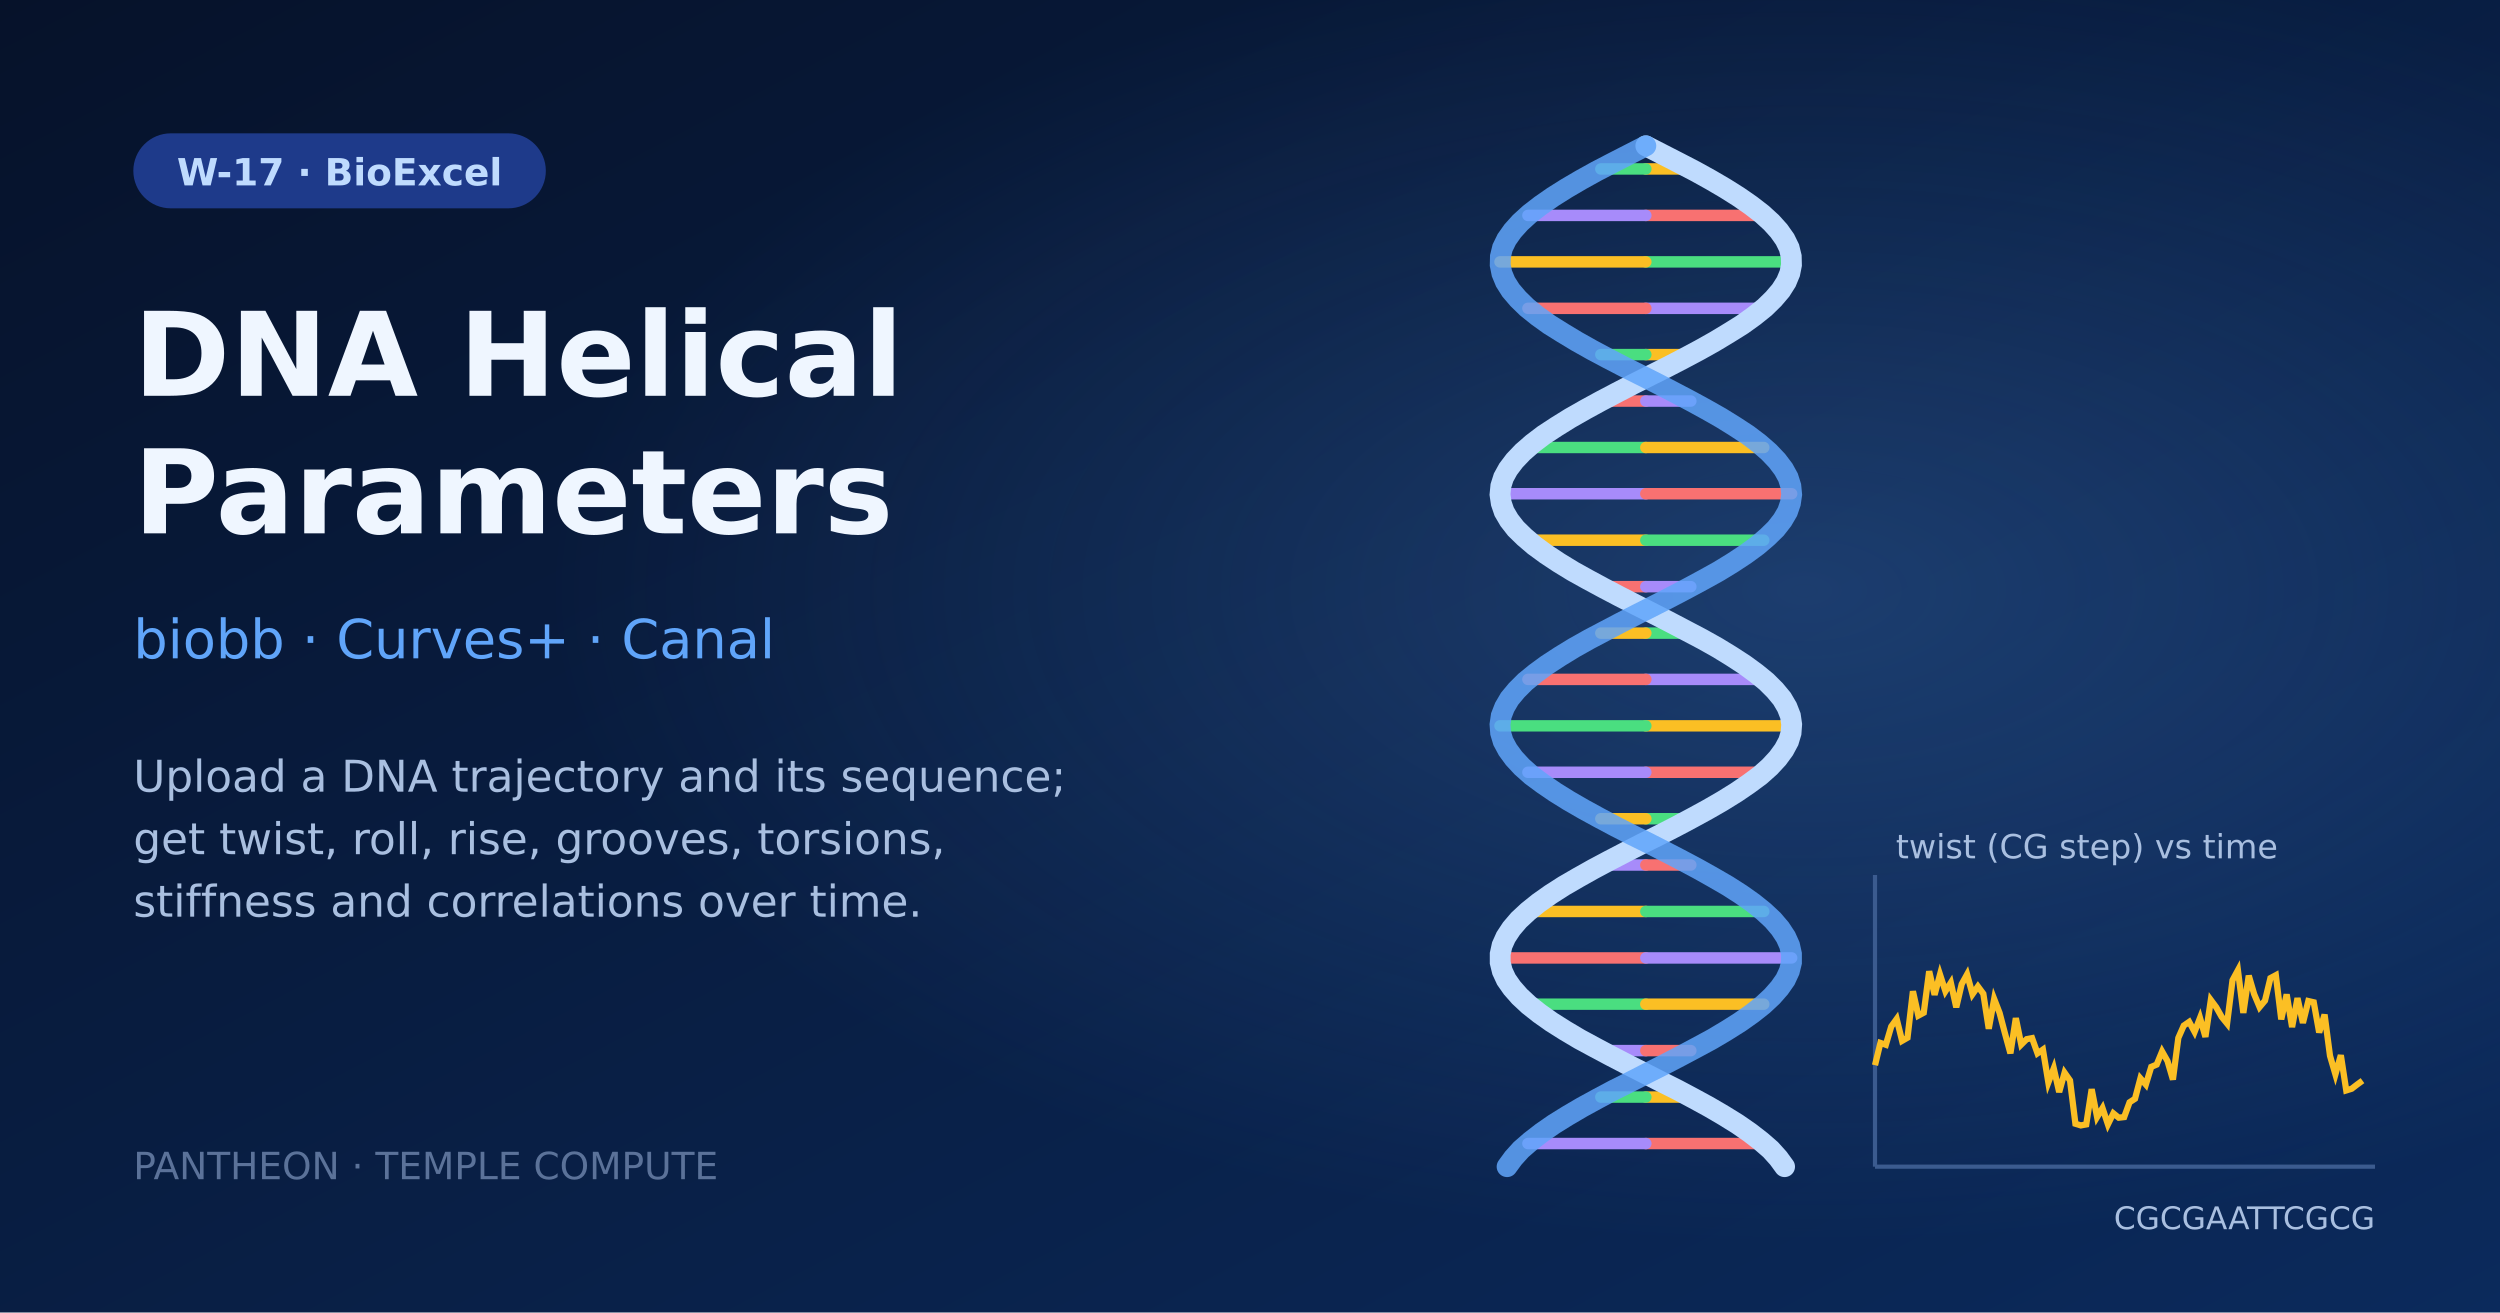
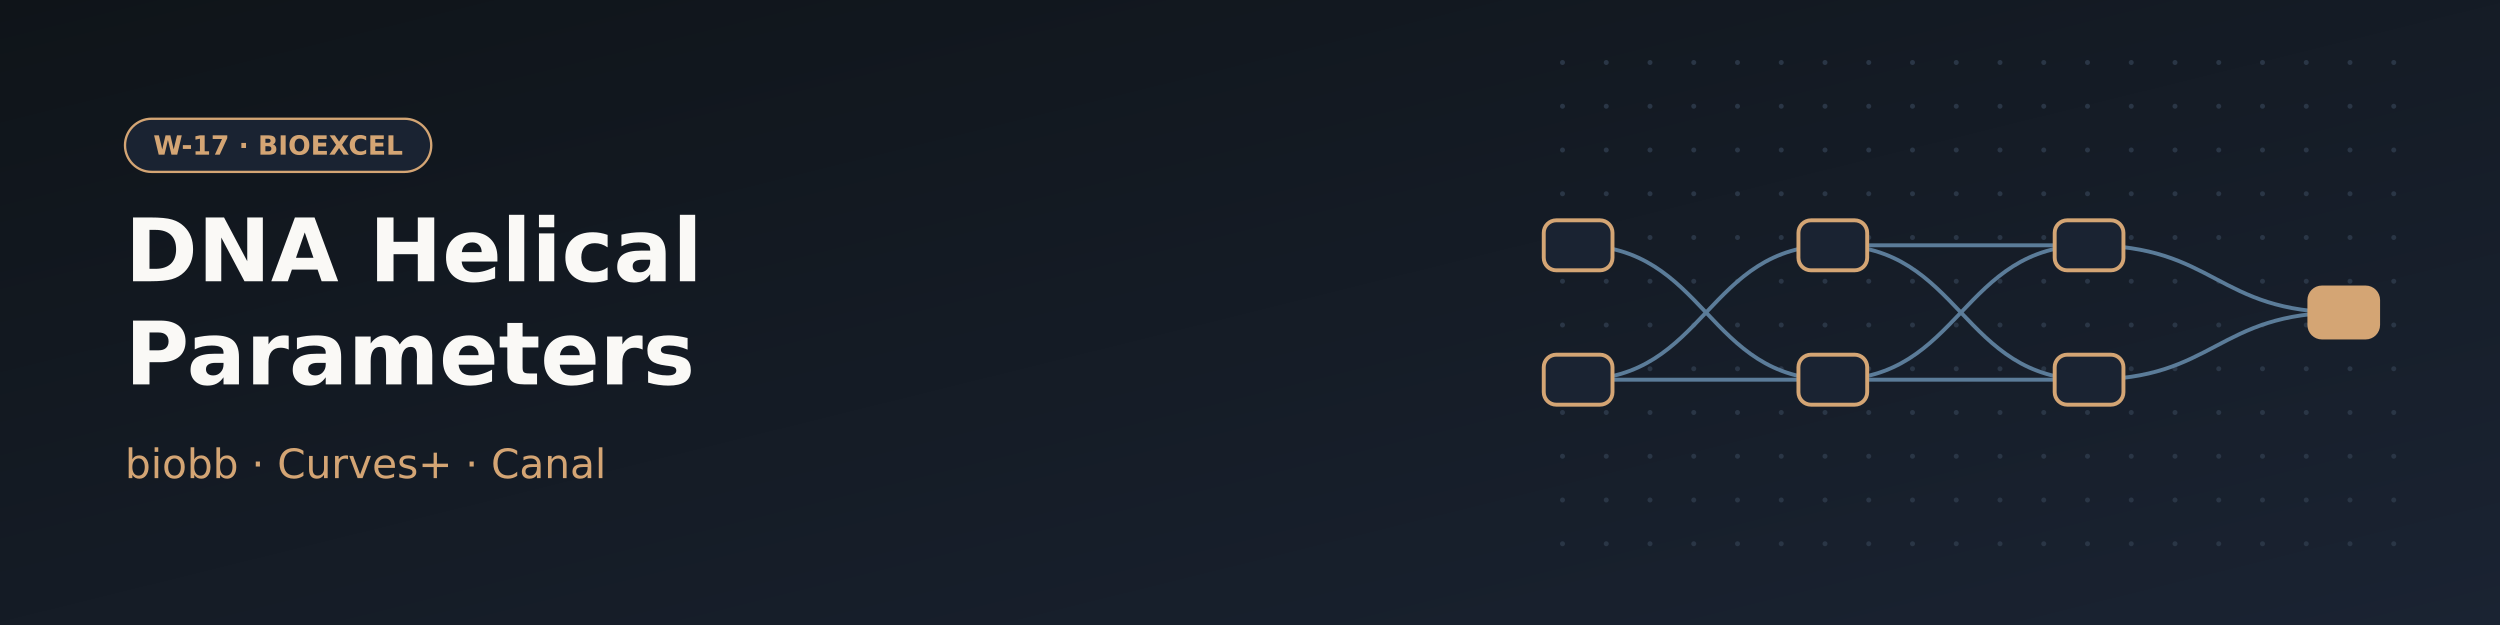
- <svg xmlns="http://www.w3.org/2000/svg" width="1200" height="630" viewBox="0 0 1200 630">
+ <svg xmlns="http://www.w3.org/2000/svg" width="1600" height="400" viewBox="0 0 1600 400" font-family="DejaVu Sans, sans-serif">
  <defs>
    <linearGradient id="bg" x1="0" y1="0" x2="1" y2="1">
-       <stop offset="0" stop-color="#06122a" />
-       <stop offset="1" stop-color="#0b2a5c" />
+       <stop offset="0" stop-color="#0f1419" />
+       <stop offset="1" stop-color="#1a2332" />
    </linearGradient>
-     <radialGradient id="glow" cx="0.72" cy="0.45" r="0.5">
-       <stop offset="0" stop-color="#60a5fa" stop-opacity="0.22" />
-       <stop offset="1" stop-color="#60a5fa" stop-opacity="0" />
-     </radialGradient>
  </defs>
-   <rect width="1200" height="630" fill="url(#bg)" />
-   <rect width="1200" height="630" fill="url(#glow)" />
-   <rect x="64" y="64" rx="18" width="198" height="36" fill="#1e3a8a" />
-   <text x="163" y="89" text-anchor="middle" font-family="DejaVu Sans" font-weight="bold" font-size="18" fill="#bfdbfe">W-17 · BioExcel</text>
-   <text x="64" y="190" font-family="DejaVu Sans" font-weight="bold" font-size="56" fill="#eff6ff">DNA Helical</text>
-   <text x="64" y="256" font-family="DejaVu Sans" font-weight="bold" font-size="56" fill="#eff6ff">Parameters</text>
-   <text x="64" y="316" font-family="DejaVu Sans" font-size="26" fill="#60a5fa">biobb · Curves+ · Canal</text>
-   <text x="64" y="380" font-family="DejaVu Sans" font-size="21" fill="#a9bfe0">Upload a DNA trajectory and its sequence;</text>
-   <text x="64" y="410" font-family="DejaVu Sans" font-size="21" fill="#a9bfe0">get twist, roll, rise, grooves, torsions,</text>
-   <text x="64" y="440" font-family="DejaVu Sans" font-size="21" fill="#a9bfe0">stiffness and correlations over time.</text>
-   <text x="64" y="566" font-family="DejaVu Sans" font-size="18" fill="#5b7299">PANTHEON · TEMPLE COMPUTE</text>
-   <g>
-     <line x1="811.6" y1="81.1" x2="790.0" y2="81.1" stroke="#fbbf24" stroke-width="5.5" stroke-linecap="round" />
-     <line x1="790.0" y1="81.1" x2="768.4" y2="81.1" stroke="#4ade80" stroke-width="5.5" stroke-linecap="round" />
-     <line x1="846.6" y1="103.4" x2="790.0" y2="103.4" stroke="#f87171" stroke-width="5.5" stroke-linecap="round" />
-     <line x1="790.0" y1="103.4" x2="733.4" y2="103.4" stroke="#a78bfa" stroke-width="5.5" stroke-linecap="round" />
-     <line x1="860.0" y1="125.7" x2="790.0" y2="125.7" stroke="#4ade80" stroke-width="5.5" stroke-linecap="round" />
-     <line x1="790.0" y1="125.7" x2="720.0" y2="125.7" stroke="#fbbf24" stroke-width="5.5" stroke-linecap="round" />
-     <line x1="846.6" y1="148.0" x2="790.0" y2="148.0" stroke="#a78bfa" stroke-width="5.5" stroke-linecap="round" />
-     <line x1="790.0" y1="148.0" x2="733.4" y2="148.0" stroke="#f87171" stroke-width="5.5" stroke-linecap="round" />
-     <line x1="811.6" y1="170.2" x2="790.0" y2="170.2" stroke="#fbbf24" stroke-width="5.5" stroke-linecap="round" />
-     <line x1="790.0" y1="170.2" x2="768.4" y2="170.2" stroke="#4ade80" stroke-width="5.5" stroke-linecap="round" />
-     <line x1="768.4" y1="192.5" x2="790.0" y2="192.5" stroke="#f87171" stroke-width="5.5" stroke-linecap="round" />
-     <line x1="790.0" y1="192.5" x2="811.6" y2="192.5" stroke="#a78bfa" stroke-width="5.5" stroke-linecap="round" />
-     <line x1="733.4" y1="214.8" x2="790.0" y2="214.8" stroke="#4ade80" stroke-width="5.5" stroke-linecap="round" />
-     <line x1="790.0" y1="214.8" x2="846.6" y2="214.8" stroke="#fbbf24" stroke-width="5.5" stroke-linecap="round" />
-     <line x1="720.0" y1="237.0" x2="790.0" y2="237.0" stroke="#a78bfa" stroke-width="5.5" stroke-linecap="round" />
-     <line x1="790.0" y1="237.0" x2="860.0" y2="237.0" stroke="#f87171" stroke-width="5.5" stroke-linecap="round" />
-     <line x1="733.4" y1="259.3" x2="790.0" y2="259.3" stroke="#fbbf24" stroke-width="5.5" stroke-linecap="round" />
-     <line x1="790.0" y1="259.3" x2="846.6" y2="259.3" stroke="#4ade80" stroke-width="5.5" stroke-linecap="round" />
-     <line x1="768.4" y1="281.6" x2="790.0" y2="281.6" stroke="#f87171" stroke-width="5.5" stroke-linecap="round" />
-     <line x1="790.0" y1="281.6" x2="811.6" y2="281.6" stroke="#a78bfa" stroke-width="5.5" stroke-linecap="round" />
-     <line x1="811.6" y1="303.9" x2="790.0" y2="303.9" stroke="#4ade80" stroke-width="5.5" stroke-linecap="round" />
-     <line x1="790.0" y1="303.9" x2="768.4" y2="303.9" stroke="#fbbf24" stroke-width="5.5" stroke-linecap="round" />
-     <line x1="846.6" y1="326.1" x2="790.0" y2="326.1" stroke="#a78bfa" stroke-width="5.5" stroke-linecap="round" />
-     <line x1="790.0" y1="326.1" x2="733.4" y2="326.1" stroke="#f87171" stroke-width="5.5" stroke-linecap="round" />
-     <line x1="860.0" y1="348.4" x2="790.0" y2="348.4" stroke="#fbbf24" stroke-width="5.5" stroke-linecap="round" />
-     <line x1="790.0" y1="348.4" x2="720.0" y2="348.4" stroke="#4ade80" stroke-width="5.5" stroke-linecap="round" />
-     <line x1="846.6" y1="370.7" x2="790.0" y2="370.7" stroke="#f87171" stroke-width="5.5" stroke-linecap="round" />
-     <line x1="790.0" y1="370.7" x2="733.4" y2="370.7" stroke="#a78bfa" stroke-width="5.5" stroke-linecap="round" />
-     <line x1="811.6" y1="393.0" x2="790.0" y2="393.0" stroke="#4ade80" stroke-width="5.5" stroke-linecap="round" />
-     <line x1="790.0" y1="393.0" x2="768.4" y2="393.0" stroke="#fbbf24" stroke-width="5.5" stroke-linecap="round" />
-     <line x1="768.4" y1="415.2" x2="790.0" y2="415.2" stroke="#a78bfa" stroke-width="5.5" stroke-linecap="round" />
-     <line x1="790.0" y1="415.2" x2="811.6" y2="415.2" stroke="#f87171" stroke-width="5.5" stroke-linecap="round" />
-     <line x1="733.4" y1="437.5" x2="790.0" y2="437.5" stroke="#fbbf24" stroke-width="5.5" stroke-linecap="round" />
-     <line x1="790.0" y1="437.5" x2="846.6" y2="437.5" stroke="#4ade80" stroke-width="5.5" stroke-linecap="round" />
-     <line x1="720.0" y1="459.8" x2="790.0" y2="459.8" stroke="#f87171" stroke-width="5.5" stroke-linecap="round" />
-     <line x1="790.0" y1="459.8" x2="860.0" y2="459.8" stroke="#a78bfa" stroke-width="5.5" stroke-linecap="round" />
-     <line x1="733.4" y1="482.0" x2="790.0" y2="482.0" stroke="#4ade80" stroke-width="5.5" stroke-linecap="round" />
-     <line x1="790.0" y1="482.0" x2="846.6" y2="482.0" stroke="#fbbf24" stroke-width="5.5" stroke-linecap="round" />
-     <line x1="768.4" y1="504.3" x2="790.0" y2="504.3" stroke="#a78bfa" stroke-width="5.5" stroke-linecap="round" />
-     <line x1="790.0" y1="504.3" x2="811.6" y2="504.3" stroke="#f87171" stroke-width="5.5" stroke-linecap="round" />
-     <line x1="811.6" y1="526.6" x2="790.0" y2="526.6" stroke="#fbbf24" stroke-width="5.5" stroke-linecap="round" />
-     <line x1="790.0" y1="526.6" x2="768.4" y2="526.6" stroke="#4ade80" stroke-width="5.5" stroke-linecap="round" />
-     <line x1="846.6" y1="548.9" x2="790.0" y2="548.9" stroke="#f87171" stroke-width="5.5" stroke-linecap="round" />
-     <line x1="790.0" y1="548.9" x2="733.4" y2="548.9" stroke="#a78bfa" stroke-width="5.5" stroke-linecap="round" />
-     <polyline points="790.0,70.0 798.0,74.1 806.0,78.2 813.7,82.2 821.1,86.3 828.1,90.4 834.6,94.5 840.5,98.6 845.8,102.7 850.3,106.8 853.9,110.8 856.8,114.9 858.8,119.0 859.8,123.1 859.9,127.2 859.1,131.2 857.4,135.3 854.8,139.4 851.3,143.5 847.1,147.6 842.0,151.7 836.3,155.8 829.9,159.8 823.1,163.9 815.8,168.0 808.1,172.1 800.2,176.2 792.2,180.2 784.1,184.3 776.2,188.4 768.4,192.5 760.9,196.6 753.7,200.7 747.1,204.8 741.0,208.8 735.6,212.9 730.9,217.0 727.0,221.1 723.9,225.2 721.7,229.2 720.4,233.3 720.0,237.4 720.6,241.5 722.0,245.6 724.4,249.7 727.6,253.8 731.7,257.8 736.5,261.9 742.1,266.0 748.3,270.1 755.0,274.2 762.2,278.2 769.8,282.3 777.6,286.4 785.6,290.5 793.7,294.6 801.7,298.7 809.5,302.8 817.1,306.8 824.4,310.9 831.1,315.0 837.4,319.1 843.0,323.2 847.9,327.2 852.0,331.3 855.4,335.4 857.8,339.5 859.4,343.6 860.0,347.7 859.7,351.8 858.5,355.8 856.3,359.9 853.3,364.0 849.5,368.1 844.9,372.2 839.5,376.2 833.5,380.3 826.9,384.4 819.8,388.5 812.3,392.6 804.6,396.7 796.6,400.8 788.5,404.8 780.5,408.9 772.6,413.0 764.9,417.1 757.6,421.2 750.7,425.2 744.3,429.3 738.5,433.4 733.4,437.5 729.0,441.6 725.5,445.7 722.8,449.8 721.0,453.8 720.1,457.9 720.1,462.0 721.1,466.1 723.0,470.2 725.8,474.2 729.4,478.3 733.8,482.4 739.0,486.5 744.8,490.6 751.3,494.7 758.2,498.8 765.6,502.8 773.3,506.9 781.2,511.0 789.3,515.1 797.3,519.2 805.3,523.2 813.0,527.3 820.5,531.4 827.5,535.5 834.1,539.6 840.0,543.7 845.3,547.8 849.9,551.8 853.6,555.9 856.6,560.0" fill="none" stroke="#bfdbfe" stroke-width="10" stroke-linecap="round" />
-     <polyline points="790.0,70.0 782.0,74.1 774.0,78.2 766.3,82.2 758.9,86.3 751.9,90.4 745.4,94.5 739.5,98.6 734.2,102.7 729.7,106.8 726.1,110.8 723.2,114.9 721.2,119.0 720.2,123.1 720.1,127.2 720.9,131.2 722.6,135.3 725.2,139.4 728.7,143.5 732.9,147.6 738.0,151.7 743.7,155.8 750.1,159.8 756.9,163.9 764.2,168.0 771.9,172.1 779.8,176.2 787.8,180.2 795.9,184.3 803.8,188.4 811.6,192.5 819.1,196.6 826.3,200.7 832.9,204.8 839.0,208.8 844.4,212.9 849.1,217.0 853.0,221.1 856.1,225.2 858.3,229.2 859.6,233.3 860.0,237.4 859.4,241.5 858.0,245.6 855.6,249.7 852.4,253.8 848.3,257.8 843.5,261.9 837.9,266.0 831.7,270.1 825.0,274.2 817.8,278.2 810.2,282.3 802.4,286.4 794.4,290.5 786.3,294.6 778.3,298.7 770.5,302.8 762.9,306.8 755.6,310.9 748.9,315.0 742.6,319.1 737.0,323.2 732.1,327.2 728.0,331.3 724.6,335.4 722.2,339.5 720.6,343.6 720.0,347.7 720.3,351.8 721.5,355.8 723.7,359.9 726.7,364.0 730.5,368.1 735.1,372.2 740.5,376.2 746.5,380.3 753.1,384.4 760.2,388.5 767.7,392.6 775.4,396.7 783.4,400.8 791.5,404.8 799.5,408.9 807.4,413.0 815.1,417.1 822.4,421.2 829.3,425.2 835.7,429.3 841.5,433.4 846.6,437.5 851.0,441.6 854.5,445.7 857.2,449.8 859.0,453.8 859.9,457.9 859.9,462.0 858.9,466.1 857.0,470.2 854.2,474.2 850.6,478.3 846.2,482.4 841.0,486.5 835.2,490.6 828.7,494.7 821.8,498.8 814.4,502.8 806.7,506.9 798.8,511.0 790.7,515.1 782.7,519.2 774.7,523.2 767.0,527.3 759.5,531.4 752.5,535.5 745.9,539.6 740.0,543.7 734.7,547.8 730.1,551.8 726.4,555.9 723.4,560.0" fill="none" stroke="#60a5fa" stroke-width="10" stroke-linecap="round" opacity="0.85" />
-   </g>
-   <g font-family="DejaVu Sans" fill="#a9bfe0">
-     <line x1="900" y1="560" x2="1140" y2="560" stroke="#3b5b8f" stroke-width="2" />
-     <line x1="900" y1="420" x2="900" y2="560" stroke="#3b5b8f" stroke-width="2" />
-     <polyline points="900.0,511.3 902.6,500.6 905.2,501.5 907.8,492.7 910.4,489.1 913.0,499.6 915.6,498.1 918.2,475.8 920.8,487.5 923.4,486.1 926.0,466.2 928.6,477.5 931.2,467.8 933.8,475.8 936.4,471.7 939.0,483.5 941.6,472.4 944.2,467.7 946.8,477.2 949.4,473.5 952.0,477.0 954.6,493.8 957.2,479.5 959.8,486.2 962.4,496.1 965.0,505.6 967.6,488.7 970.2,501.4 972.8,498.8 975.4,498.3 978.0,505.6 980.6,503.8 983.2,519.6 985.8,512.8 988.4,524.2 991.0,514.9 993.6,518.6 996.2,539.4 998.8,540.2 1001.4,539.7 1004.0,522.8 1006.6,536.2 1009.2,531.9 1011.8,539.7 1014.4,534.4 1017.0,536.5 1019.6,536.2 1022.2,529.1 1024.8,527.4 1027.4,517.6 1030.0,520.6 1032.6,512.1 1035.2,511.0 1037.8,504.7 1040.4,509.3 1043.0,518.2 1045.6,498.2 1048.2,492.3 1050.8,490.5 1053.4,495.3 1056.0,488.6 1058.6,497.7 1061.2,480.0 1063.8,483.5 1066.4,488.1 1069.0,491.3 1071.6,470.5 1074.2,465.7 1076.8,486.2 1079.4,468.3 1082.0,477.2 1084.6,483.4 1087.2,480.3 1089.8,469.5 1092.4,468.1 1095.0,489.3 1097.6,477.3 1100.2,493.0 1102.8,479.1 1105.4,491.0 1108.0,480.5 1110.6,481.1 1113.2,495.6 1115.8,487.0 1118.4,506.8 1121.0,515.7 1123.6,506.5 1126.2,523.4 1128.8,522.6 1131.4,520.6 1134.0,518.7" fill="none" stroke="#fbbf24" stroke-width="3" />
-     <text x="910" y="412" font-size="16">twist (CG step) vs time</text>
-     <text x="1140" y="590" font-size="15" text-anchor="end">CGCGAATTCGCG</text>
-   </g>
+   <rect width="1600" height="400" fill="url(#bg)" />
+   <rect x="80" y="76" width="196" height="34" rx="17" fill="#1a2332" stroke="#d4a574" stroke-width="1.5" />
+   <text x="178" y="99" font-size="17" font-weight="700" fill="#d4a574" text-anchor="middle">W-17 · BIOEXCEL</text>
+   <text x="80" y="180" font-size="56" font-weight="700" fill="#faf9f6">DNA Helical</text>
+   <text x="80" y="246" font-size="56" font-weight="700" fill="#faf9f6">Parameters</text>
+   <text x="80" y="306" font-size="26" fill="#d4a574">biobb · Curves+ · Canal</text>
+   <circle cx="1000" cy="40" r="1.6" fill="#2a3646" />
+   <circle cx="1000" cy="68" r="1.6" fill="#2a3646" />
+   <circle cx="1000" cy="96" r="1.6" fill="#2a3646" />
+   <circle cx="1000" cy="124" r="1.6" fill="#2a3646" />
+   <circle cx="1000" cy="152" r="1.6" fill="#2a3646" />
+   <circle cx="1000" cy="180" r="1.6" fill="#2a3646" />
+   <circle cx="1000" cy="208" r="1.6" fill="#2a3646" />
+   <circle cx="1000" cy="236" r="1.6" fill="#2a3646" />
+   <circle cx="1000" cy="264" r="1.6" fill="#2a3646" />
+   <circle cx="1000" cy="292" r="1.6" fill="#2a3646" />
+   <circle cx="1000" cy="320" r="1.6" fill="#2a3646" />
+   <circle cx="1000" cy="348" r="1.6" fill="#2a3646" />
+   <circle cx="1028" cy="40" r="1.6" fill="#2a3646" />
+   <circle cx="1028" cy="68" r="1.6" fill="#2a3646" />
+   <circle cx="1028" cy="96" r="1.6" fill="#2a3646" />
+   <circle cx="1028" cy="124" r="1.6" fill="#2a3646" />
+   <circle cx="1028" cy="152" r="1.6" fill="#2a3646" />
+   <circle cx="1028" cy="180" r="1.6" fill="#2a3646" />
+   <circle cx="1028" cy="208" r="1.6" fill="#2a3646" />
+   <circle cx="1028" cy="236" r="1.6" fill="#2a3646" />
+   <circle cx="1028" cy="264" r="1.6" fill="#2a3646" />
+   <circle cx="1028" cy="292" r="1.6" fill="#2a3646" />
+   <circle cx="1028" cy="320" r="1.6" fill="#2a3646" />
+   <circle cx="1028" cy="348" r="1.6" fill="#2a3646" />
+   <circle cx="1056" cy="40" r="1.6" fill="#2a3646" />
+   <circle cx="1056" cy="68" r="1.6" fill="#2a3646" />
+   <circle cx="1056" cy="96" r="1.6" fill="#2a3646" />
+   <circle cx="1056" cy="124" r="1.6" fill="#2a3646" />
+   <circle cx="1056" cy="152" r="1.6" fill="#2a3646" />
+   <circle cx="1056" cy="180" r="1.6" fill="#2a3646" />
+   <circle cx="1056" cy="208" r="1.6" fill="#2a3646" />
+   <circle cx="1056" cy="236" r="1.6" fill="#2a3646" />
+   <circle cx="1056" cy="264" r="1.6" fill="#2a3646" />
+   <circle cx="1056" cy="292" r="1.6" fill="#2a3646" />
+   <circle cx="1056" cy="320" r="1.6" fill="#2a3646" />
+   <circle cx="1056" cy="348" r="1.6" fill="#2a3646" />
+   <circle cx="1084" cy="40" r="1.6" fill="#2a3646" />
+   <circle cx="1084" cy="68" r="1.6" fill="#2a3646" />
+   <circle cx="1084" cy="96" r="1.6" fill="#2a3646" />
+   <circle cx="1084" cy="124" r="1.6" fill="#2a3646" />
+   <circle cx="1084" cy="152" r="1.6" fill="#2a3646" />
+   <circle cx="1084" cy="180" r="1.6" fill="#2a3646" />
+   <circle cx="1084" cy="208" r="1.6" fill="#2a3646" />
+   <circle cx="1084" cy="236" r="1.6" fill="#2a3646" />
+   <circle cx="1084" cy="264" r="1.6" fill="#2a3646" />
+   <circle cx="1084" cy="292" r="1.6" fill="#2a3646" />
+   <circle cx="1084" cy="320" r="1.6" fill="#2a3646" />
+   <circle cx="1084" cy="348" r="1.6" fill="#2a3646" />
+   <circle cx="1112" cy="40" r="1.6" fill="#2a3646" />
+   <circle cx="1112" cy="68" r="1.6" fill="#2a3646" />
+   <circle cx="1112" cy="96" r="1.6" fill="#2a3646" />
+   <circle cx="1112" cy="124" r="1.6" fill="#2a3646" />
+   <circle cx="1112" cy="152" r="1.6" fill="#2a3646" />
+   <circle cx="1112" cy="180" r="1.6" fill="#2a3646" />
+   <circle cx="1112" cy="208" r="1.6" fill="#2a3646" />
+   <circle cx="1112" cy="236" r="1.6" fill="#2a3646" />
+   <circle cx="1112" cy="264" r="1.6" fill="#2a3646" />
+   <circle cx="1112" cy="292" r="1.6" fill="#2a3646" />
+   <circle cx="1112" cy="320" r="1.6" fill="#2a3646" />
+   <circle cx="1112" cy="348" r="1.6" fill="#2a3646" />
+   <circle cx="1140" cy="40" r="1.6" fill="#2a3646" />
+   <circle cx="1140" cy="68" r="1.6" fill="#2a3646" />
+   <circle cx="1140" cy="96" r="1.6" fill="#2a3646" />
+   <circle cx="1140" cy="124" r="1.6" fill="#2a3646" />
+   <circle cx="1140" cy="152" r="1.6" fill="#2a3646" />
+   <circle cx="1140" cy="180" r="1.6" fill="#2a3646" />
+   <circle cx="1140" cy="208" r="1.6" fill="#2a3646" />
+   <circle cx="1140" cy="236" r="1.6" fill="#2a3646" />
+   <circle cx="1140" cy="264" r="1.6" fill="#2a3646" />
+   <circle cx="1140" cy="292" r="1.6" fill="#2a3646" />
+   <circle cx="1140" cy="320" r="1.6" fill="#2a3646" />
+   <circle cx="1140" cy="348" r="1.6" fill="#2a3646" />
+   <circle cx="1168" cy="40" r="1.6" fill="#2a3646" />
+   <circle cx="1168" cy="68" r="1.6" fill="#2a3646" />
+   <circle cx="1168" cy="96" r="1.6" fill="#2a3646" />
+   <circle cx="1168" cy="124" r="1.6" fill="#2a3646" />
+   <circle cx="1168" cy="152" r="1.6" fill="#2a3646" />
+   <circle cx="1168" cy="180" r="1.6" fill="#2a3646" />
+   <circle cx="1168" cy="208" r="1.6" fill="#2a3646" />
+   <circle cx="1168" cy="236" r="1.6" fill="#2a3646" />
+   <circle cx="1168" cy="264" r="1.6" fill="#2a3646" />
+   <circle cx="1168" cy="292" r="1.6" fill="#2a3646" />
+   <circle cx="1168" cy="320" r="1.6" fill="#2a3646" />
+   <circle cx="1168" cy="348" r="1.6" fill="#2a3646" />
+   <circle cx="1196" cy="40" r="1.6" fill="#2a3646" />
+   <circle cx="1196" cy="68" r="1.6" fill="#2a3646" />
+   <circle cx="1196" cy="96" r="1.6" fill="#2a3646" />
+   <circle cx="1196" cy="124" r="1.6" fill="#2a3646" />
+   <circle cx="1196" cy="152" r="1.6" fill="#2a3646" />
+   <circle cx="1196" cy="180" r="1.6" fill="#2a3646" />
+   <circle cx="1196" cy="208" r="1.6" fill="#2a3646" />
+   <circle cx="1196" cy="236" r="1.6" fill="#2a3646" />
+   <circle cx="1196" cy="264" r="1.6" fill="#2a3646" />
+   <circle cx="1196" cy="292" r="1.6" fill="#2a3646" />
+   <circle cx="1196" cy="320" r="1.6" fill="#2a3646" />
+   <circle cx="1196" cy="348" r="1.6" fill="#2a3646" />
+   <circle cx="1224" cy="40" r="1.6" fill="#2a3646" />
+   <circle cx="1224" cy="68" r="1.6" fill="#2a3646" />
+   <circle cx="1224" cy="96" r="1.6" fill="#2a3646" />
+   <circle cx="1224" cy="124" r="1.6" fill="#2a3646" />
+   <circle cx="1224" cy="152" r="1.6" fill="#2a3646" />
+   <circle cx="1224" cy="180" r="1.6" fill="#2a3646" />
+   <circle cx="1224" cy="208" r="1.6" fill="#2a3646" />
+   <circle cx="1224" cy="236" r="1.6" fill="#2a3646" />
+   <circle cx="1224" cy="264" r="1.6" fill="#2a3646" />
+   <circle cx="1224" cy="292" r="1.6" fill="#2a3646" />
+   <circle cx="1224" cy="320" r="1.6" fill="#2a3646" />
+   <circle cx="1224" cy="348" r="1.6" fill="#2a3646" />
+   <circle cx="1252" cy="40" r="1.6" fill="#2a3646" />
+   <circle cx="1252" cy="68" r="1.6" fill="#2a3646" />
+   <circle cx="1252" cy="96" r="1.6" fill="#2a3646" />
+   <circle cx="1252" cy="124" r="1.6" fill="#2a3646" />
+   <circle cx="1252" cy="152" r="1.6" fill="#2a3646" />
+   <circle cx="1252" cy="180" r="1.6" fill="#2a3646" />
+   <circle cx="1252" cy="208" r="1.6" fill="#2a3646" />
+   <circle cx="1252" cy="236" r="1.6" fill="#2a3646" />
+   <circle cx="1252" cy="264" r="1.6" fill="#2a3646" />
+   <circle cx="1252" cy="292" r="1.6" fill="#2a3646" />
+   <circle cx="1252" cy="320" r="1.6" fill="#2a3646" />
+   <circle cx="1252" cy="348" r="1.6" fill="#2a3646" />
+   <circle cx="1280" cy="40" r="1.6" fill="#2a3646" />
+   <circle cx="1280" cy="68" r="1.6" fill="#2a3646" />
+   <circle cx="1280" cy="96" r="1.6" fill="#2a3646" />
+   <circle cx="1280" cy="124" r="1.6" fill="#2a3646" />
+   <circle cx="1280" cy="152" r="1.6" fill="#2a3646" />
+   <circle cx="1280" cy="180" r="1.6" fill="#2a3646" />
+   <circle cx="1280" cy="208" r="1.6" fill="#2a3646" />
+   <circle cx="1280" cy="236" r="1.6" fill="#2a3646" />
+   <circle cx="1280" cy="264" r="1.6" fill="#2a3646" />
+   <circle cx="1280" cy="292" r="1.6" fill="#2a3646" />
+   <circle cx="1280" cy="320" r="1.6" fill="#2a3646" />
+   <circle cx="1280" cy="348" r="1.6" fill="#2a3646" />
+   <circle cx="1308" cy="40" r="1.6" fill="#2a3646" />
+   <circle cx="1308" cy="68" r="1.6" fill="#2a3646" />
+   <circle cx="1308" cy="96" r="1.6" fill="#2a3646" />
+   <circle cx="1308" cy="124" r="1.6" fill="#2a3646" />
+   <circle cx="1308" cy="152" r="1.6" fill="#2a3646" />
+   <circle cx="1308" cy="180" r="1.6" fill="#2a3646" />
+   <circle cx="1308" cy="208" r="1.6" fill="#2a3646" />
+   <circle cx="1308" cy="236" r="1.6" fill="#2a3646" />
+   <circle cx="1308" cy="264" r="1.6" fill="#2a3646" />
+   <circle cx="1308" cy="292" r="1.6" fill="#2a3646" />
+   <circle cx="1308" cy="320" r="1.6" fill="#2a3646" />
+   <circle cx="1308" cy="348" r="1.6" fill="#2a3646" />
+   <circle cx="1336" cy="40" r="1.6" fill="#2a3646" />
+   <circle cx="1336" cy="68" r="1.6" fill="#2a3646" />
+   <circle cx="1336" cy="96" r="1.6" fill="#2a3646" />
+   <circle cx="1336" cy="124" r="1.6" fill="#2a3646" />
+   <circle cx="1336" cy="152" r="1.6" fill="#2a3646" />
+   <circle cx="1336" cy="180" r="1.6" fill="#2a3646" />
+   <circle cx="1336" cy="208" r="1.6" fill="#2a3646" />
+   <circle cx="1336" cy="236" r="1.6" fill="#2a3646" />
+   <circle cx="1336" cy="264" r="1.6" fill="#2a3646" />
+   <circle cx="1336" cy="292" r="1.6" fill="#2a3646" />
+   <circle cx="1336" cy="320" r="1.6" fill="#2a3646" />
+   <circle cx="1336" cy="348" r="1.6" fill="#2a3646" />
+   <circle cx="1364" cy="40" r="1.6" fill="#2a3646" />
+   <circle cx="1364" cy="68" r="1.6" fill="#2a3646" />
+   <circle cx="1364" cy="96" r="1.6" fill="#2a3646" />
+   <circle cx="1364" cy="124" r="1.6" fill="#2a3646" />
+   <circle cx="1364" cy="152" r="1.6" fill="#2a3646" />
+   <circle cx="1364" cy="180" r="1.6" fill="#2a3646" />
+   <circle cx="1364" cy="208" r="1.6" fill="#2a3646" />
+   <circle cx="1364" cy="236" r="1.6" fill="#2a3646" />
+   <circle cx="1364" cy="264" r="1.6" fill="#2a3646" />
+   <circle cx="1364" cy="292" r="1.6" fill="#2a3646" />
+   <circle cx="1364" cy="320" r="1.6" fill="#2a3646" />
+   <circle cx="1364" cy="348" r="1.6" fill="#2a3646" />
+   <circle cx="1392" cy="40" r="1.6" fill="#2a3646" />
+   <circle cx="1392" cy="68" r="1.6" fill="#2a3646" />
+   <circle cx="1392" cy="96" r="1.6" fill="#2a3646" />
+   <circle cx="1392" cy="124" r="1.6" fill="#2a3646" />
+   <circle cx="1392" cy="152" r="1.6" fill="#2a3646" />
+   <circle cx="1392" cy="180" r="1.6" fill="#2a3646" />
+   <circle cx="1392" cy="208" r="1.6" fill="#2a3646" />
+   <circle cx="1392" cy="236" r="1.6" fill="#2a3646" />
+   <circle cx="1392" cy="264" r="1.6" fill="#2a3646" />
+   <circle cx="1392" cy="292" r="1.6" fill="#2a3646" />
+   <circle cx="1392" cy="320" r="1.6" fill="#2a3646" />
+   <circle cx="1392" cy="348" r="1.6" fill="#2a3646" />
+   <circle cx="1420" cy="40" r="1.6" fill="#2a3646" />
+   <circle cx="1420" cy="68" r="1.6" fill="#2a3646" />
+   <circle cx="1420" cy="96" r="1.6" fill="#2a3646" />
+   <circle cx="1420" cy="124" r="1.6" fill="#2a3646" />
+   <circle cx="1420" cy="152" r="1.6" fill="#2a3646" />
+   <circle cx="1420" cy="180" r="1.6" fill="#2a3646" />
+   <circle cx="1420" cy="208" r="1.6" fill="#2a3646" />
+   <circle cx="1420" cy="236" r="1.6" fill="#2a3646" />
+   <circle cx="1420" cy="264" r="1.6" fill="#2a3646" />
+   <circle cx="1420" cy="292" r="1.6" fill="#2a3646" />
+   <circle cx="1420" cy="320" r="1.6" fill="#2a3646" />
+   <circle cx="1420" cy="348" r="1.6" fill="#2a3646" />
+   <circle cx="1448" cy="40" r="1.6" fill="#2a3646" />
+   <circle cx="1448" cy="68" r="1.6" fill="#2a3646" />
+   <circle cx="1448" cy="96" r="1.6" fill="#2a3646" />
+   <circle cx="1448" cy="124" r="1.6" fill="#2a3646" />
+   <circle cx="1448" cy="152" r="1.6" fill="#2a3646" />
+   <circle cx="1448" cy="180" r="1.6" fill="#2a3646" />
+   <circle cx="1448" cy="208" r="1.6" fill="#2a3646" />
+   <circle cx="1448" cy="236" r="1.6" fill="#2a3646" />
+   <circle cx="1448" cy="264" r="1.6" fill="#2a3646" />
+   <circle cx="1448" cy="292" r="1.6" fill="#2a3646" />
+   <circle cx="1448" cy="320" r="1.6" fill="#2a3646" />
+   <circle cx="1448" cy="348" r="1.6" fill="#2a3646" />
+   <circle cx="1476" cy="40" r="1.6" fill="#2a3646" />
+   <circle cx="1476" cy="68" r="1.6" fill="#2a3646" />
+   <circle cx="1476" cy="96" r="1.6" fill="#2a3646" />
+   <circle cx="1476" cy="124" r="1.6" fill="#2a3646" />
+   <circle cx="1476" cy="152" r="1.6" fill="#2a3646" />
+   <circle cx="1476" cy="180" r="1.6" fill="#2a3646" />
+   <circle cx="1476" cy="208" r="1.6" fill="#2a3646" />
+   <circle cx="1476" cy="236" r="1.6" fill="#2a3646" />
+   <circle cx="1476" cy="264" r="1.6" fill="#2a3646" />
+   <circle cx="1476" cy="292" r="1.6" fill="#2a3646" />
+   <circle cx="1476" cy="320" r="1.6" fill="#2a3646" />
+   <circle cx="1476" cy="348" r="1.6" fill="#2a3646" />
+   <circle cx="1504" cy="40" r="1.6" fill="#2a3646" />
+   <circle cx="1504" cy="68" r="1.6" fill="#2a3646" />
+   <circle cx="1504" cy="96" r="1.6" fill="#2a3646" />
+   <circle cx="1504" cy="124" r="1.6" fill="#2a3646" />
+   <circle cx="1504" cy="152" r="1.6" fill="#2a3646" />
+   <circle cx="1504" cy="180" r="1.6" fill="#2a3646" />
+   <circle cx="1504" cy="208" r="1.6" fill="#2a3646" />
+   <circle cx="1504" cy="236" r="1.6" fill="#2a3646" />
+   <circle cx="1504" cy="264" r="1.6" fill="#2a3646" />
+   <circle cx="1504" cy="292" r="1.6" fill="#2a3646" />
+   <circle cx="1504" cy="320" r="1.6" fill="#2a3646" />
+   <circle cx="1504" cy="348" r="1.6" fill="#2a3646" />
+   <circle cx="1532" cy="40" r="1.6" fill="#2a3646" />
+   <circle cx="1532" cy="68" r="1.6" fill="#2a3646" />
+   <circle cx="1532" cy="96" r="1.6" fill="#2a3646" />
+   <circle cx="1532" cy="124" r="1.6" fill="#2a3646" />
+   <circle cx="1532" cy="152" r="1.6" fill="#2a3646" />
+   <circle cx="1532" cy="180" r="1.6" fill="#2a3646" />
+   <circle cx="1532" cy="208" r="1.6" fill="#2a3646" />
+   <circle cx="1532" cy="236" r="1.6" fill="#2a3646" />
+   <circle cx="1532" cy="264" r="1.6" fill="#2a3646" />
+   <circle cx="1532" cy="292" r="1.6" fill="#2a3646" />
+   <circle cx="1532" cy="320" r="1.6" fill="#2a3646" />
+   <circle cx="1532" cy="348" r="1.6" fill="#2a3646" />
+   <path d="M1010 157 C1092 157 1092 243 1173 243" stroke="#5b7c99" stroke-width="2.5" fill="none" />
+   <path d="M1010 243 C1092 243 1092 157 1173 157" stroke="#5b7c99" stroke-width="2.5" fill="none" />
+   <path d="M1010 243 C1092 243 1092 243 1173 243" stroke="#5b7c99" stroke-width="2.5" fill="none" />
+   <path d="M1173 157 C1255 157 1255 157 1337 157" stroke="#5b7c99" stroke-width="2.5" fill="none" />
+   <path d="M1173 157 C1255 157 1255 243 1337 243" stroke="#5b7c99" stroke-width="2.5" fill="none" />
+   <path d="M1173 243 C1255 243 1255 157 1337 157" stroke="#5b7c99" stroke-width="2.5" fill="none" />
+   <path d="M1173 243 C1255 243 1255 243 1337 243" stroke="#5b7c99" stroke-width="2.5" fill="none" />
+   <path d="M1337 157 C1418 157 1418 200 1500 200" stroke="#5b7c99" stroke-width="2.5" fill="none" />
+   <path d="M1337 243 C1418 243 1418 200 1500 200" stroke="#5b7c99" stroke-width="2.5" fill="none" />
+   <rect x="988" y="141" width="44" height="32" rx="8" fill="#1a2332" stroke="#d4a574" stroke-width="2.5" />
+   <rect x="988" y="227" width="44" height="32" rx="8" fill="#1a2332" stroke="#d4a574" stroke-width="2.5" />
+   <rect x="1151" y="141" width="44" height="32" rx="8" fill="#1a2332" stroke="#d4a574" stroke-width="2.5" />
+   <rect x="1151" y="227" width="44" height="32" rx="8" fill="#1a2332" stroke="#d4a574" stroke-width="2.5" />
+   <rect x="1315" y="141" width="44" height="32" rx="8" fill="#1a2332" stroke="#d4a574" stroke-width="2.5" />
+   <rect x="1315" y="227" width="44" height="32" rx="8" fill="#1a2332" stroke="#d4a574" stroke-width="2.5" />
+   <rect x="1478" y="184" width="44" height="32" rx="8" fill="#d4a574" stroke="#d4a574" stroke-width="2.5" />
</svg>
